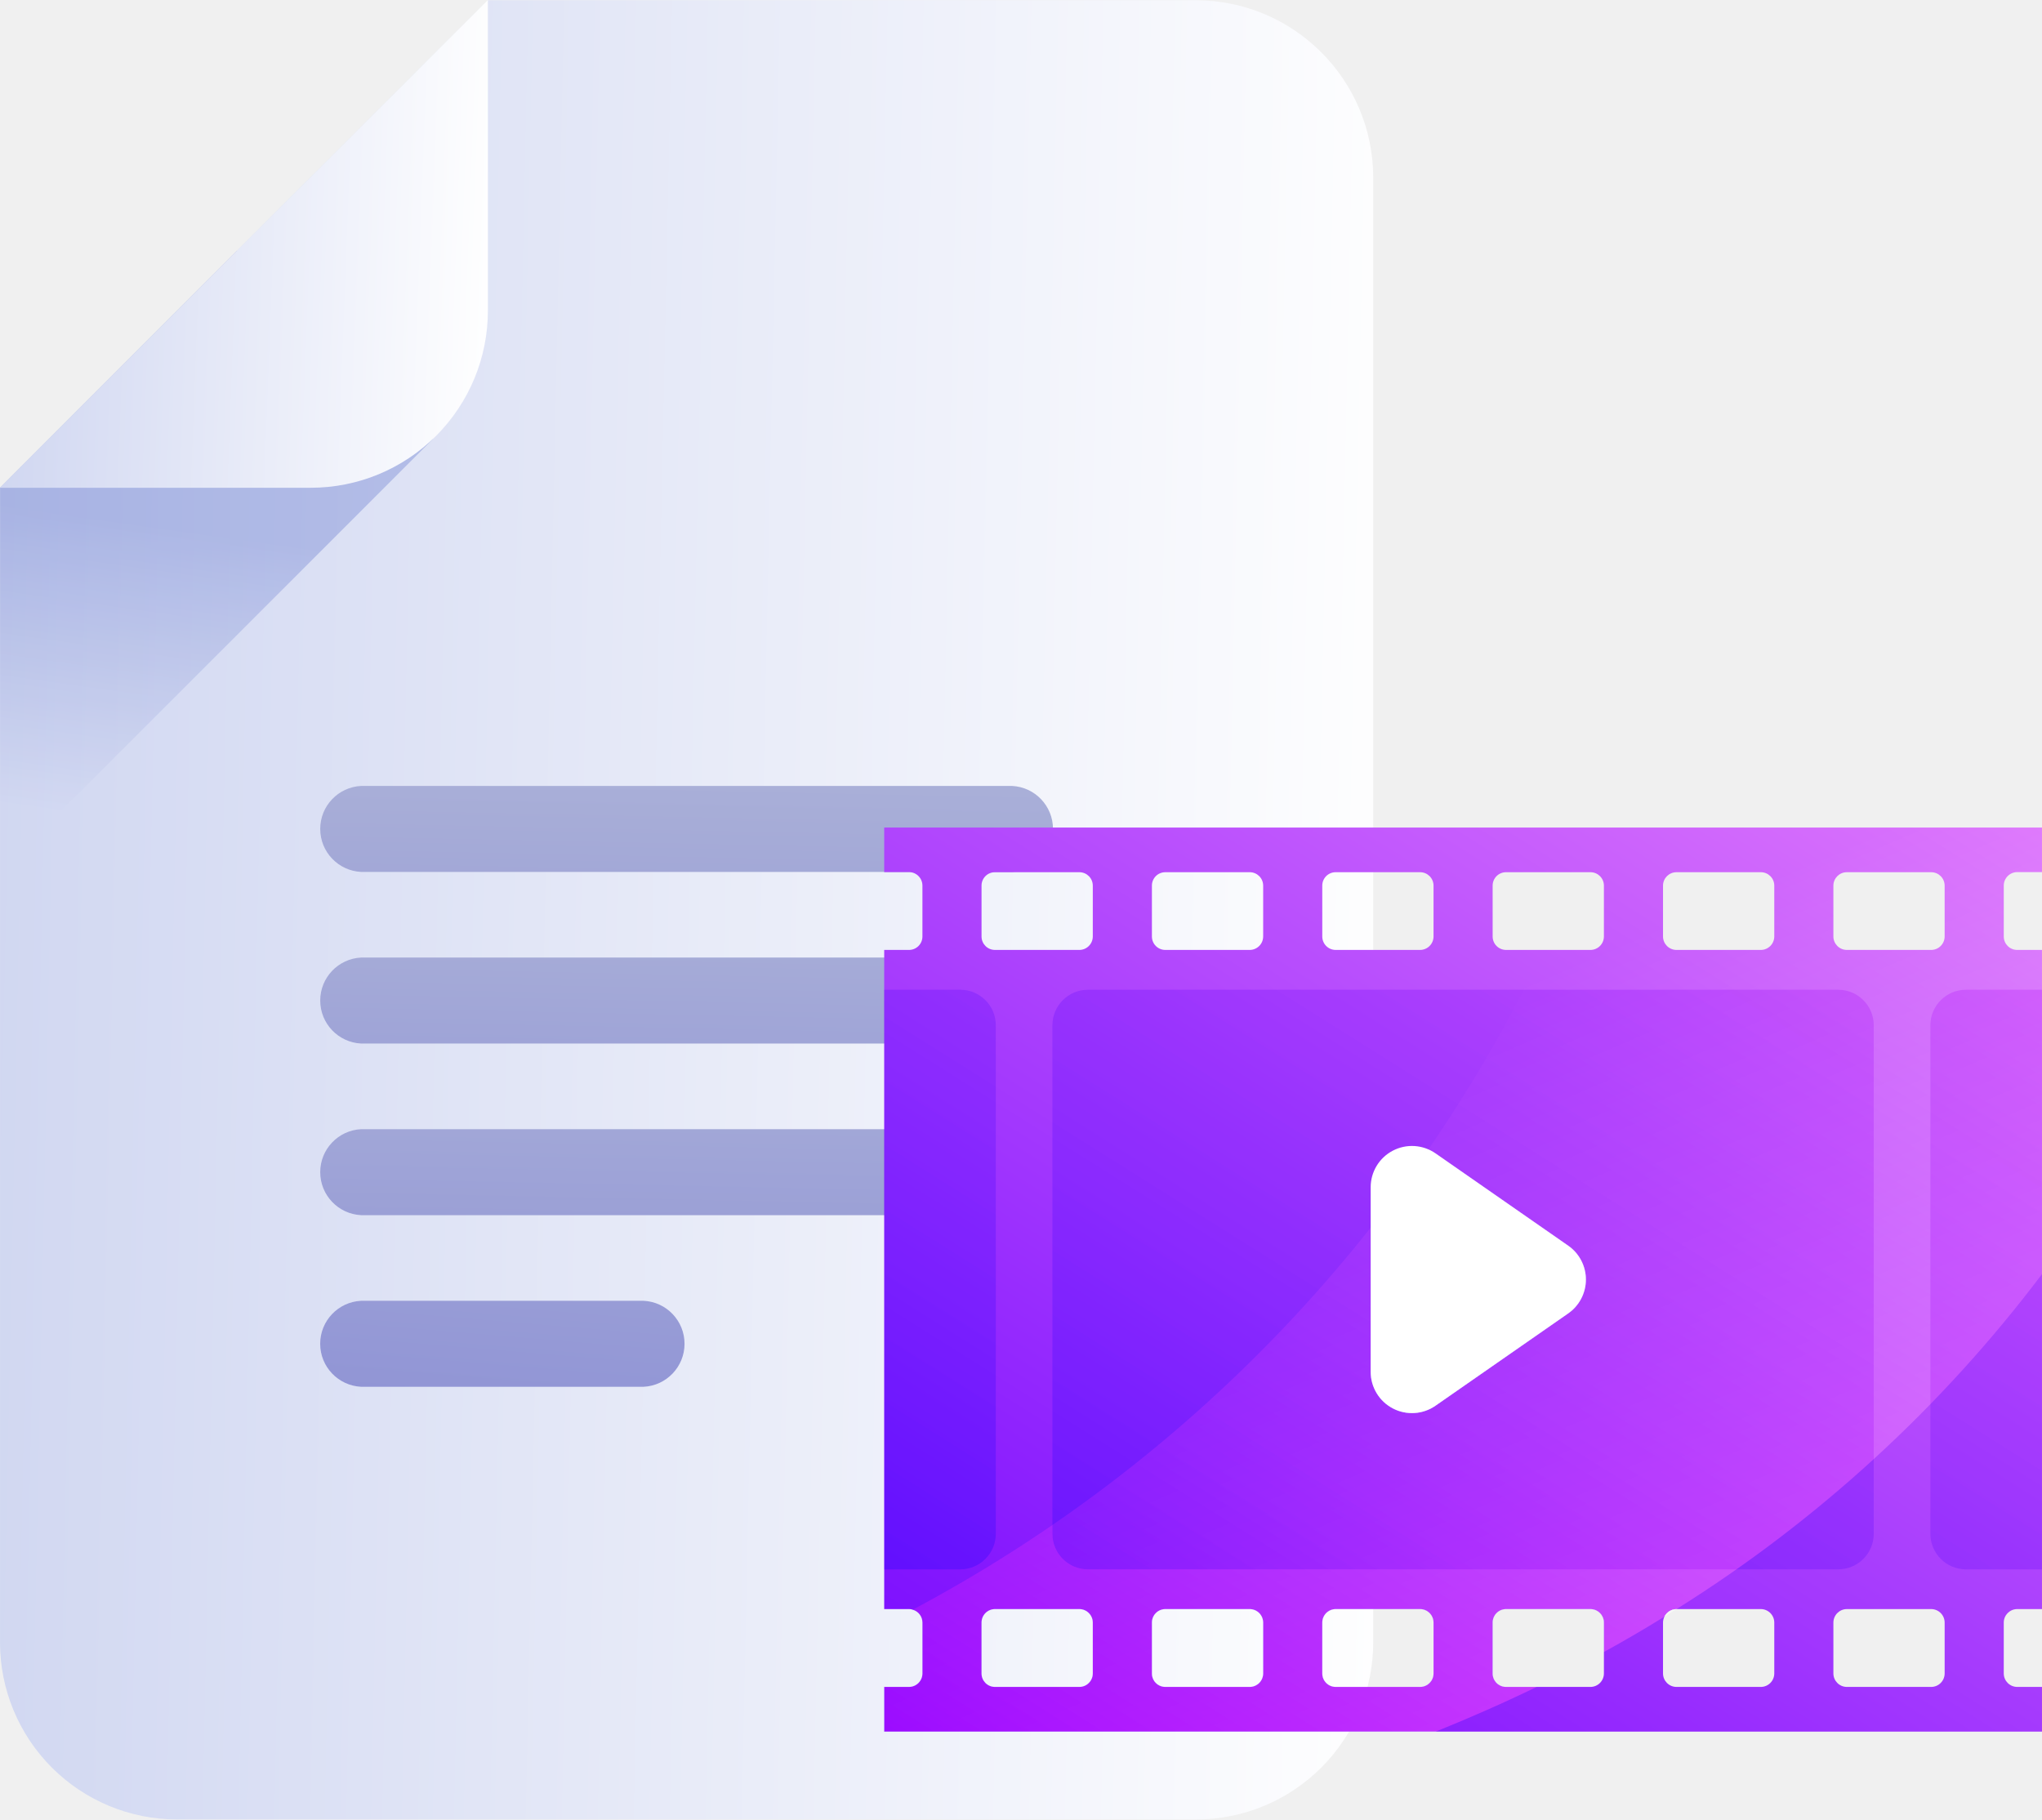
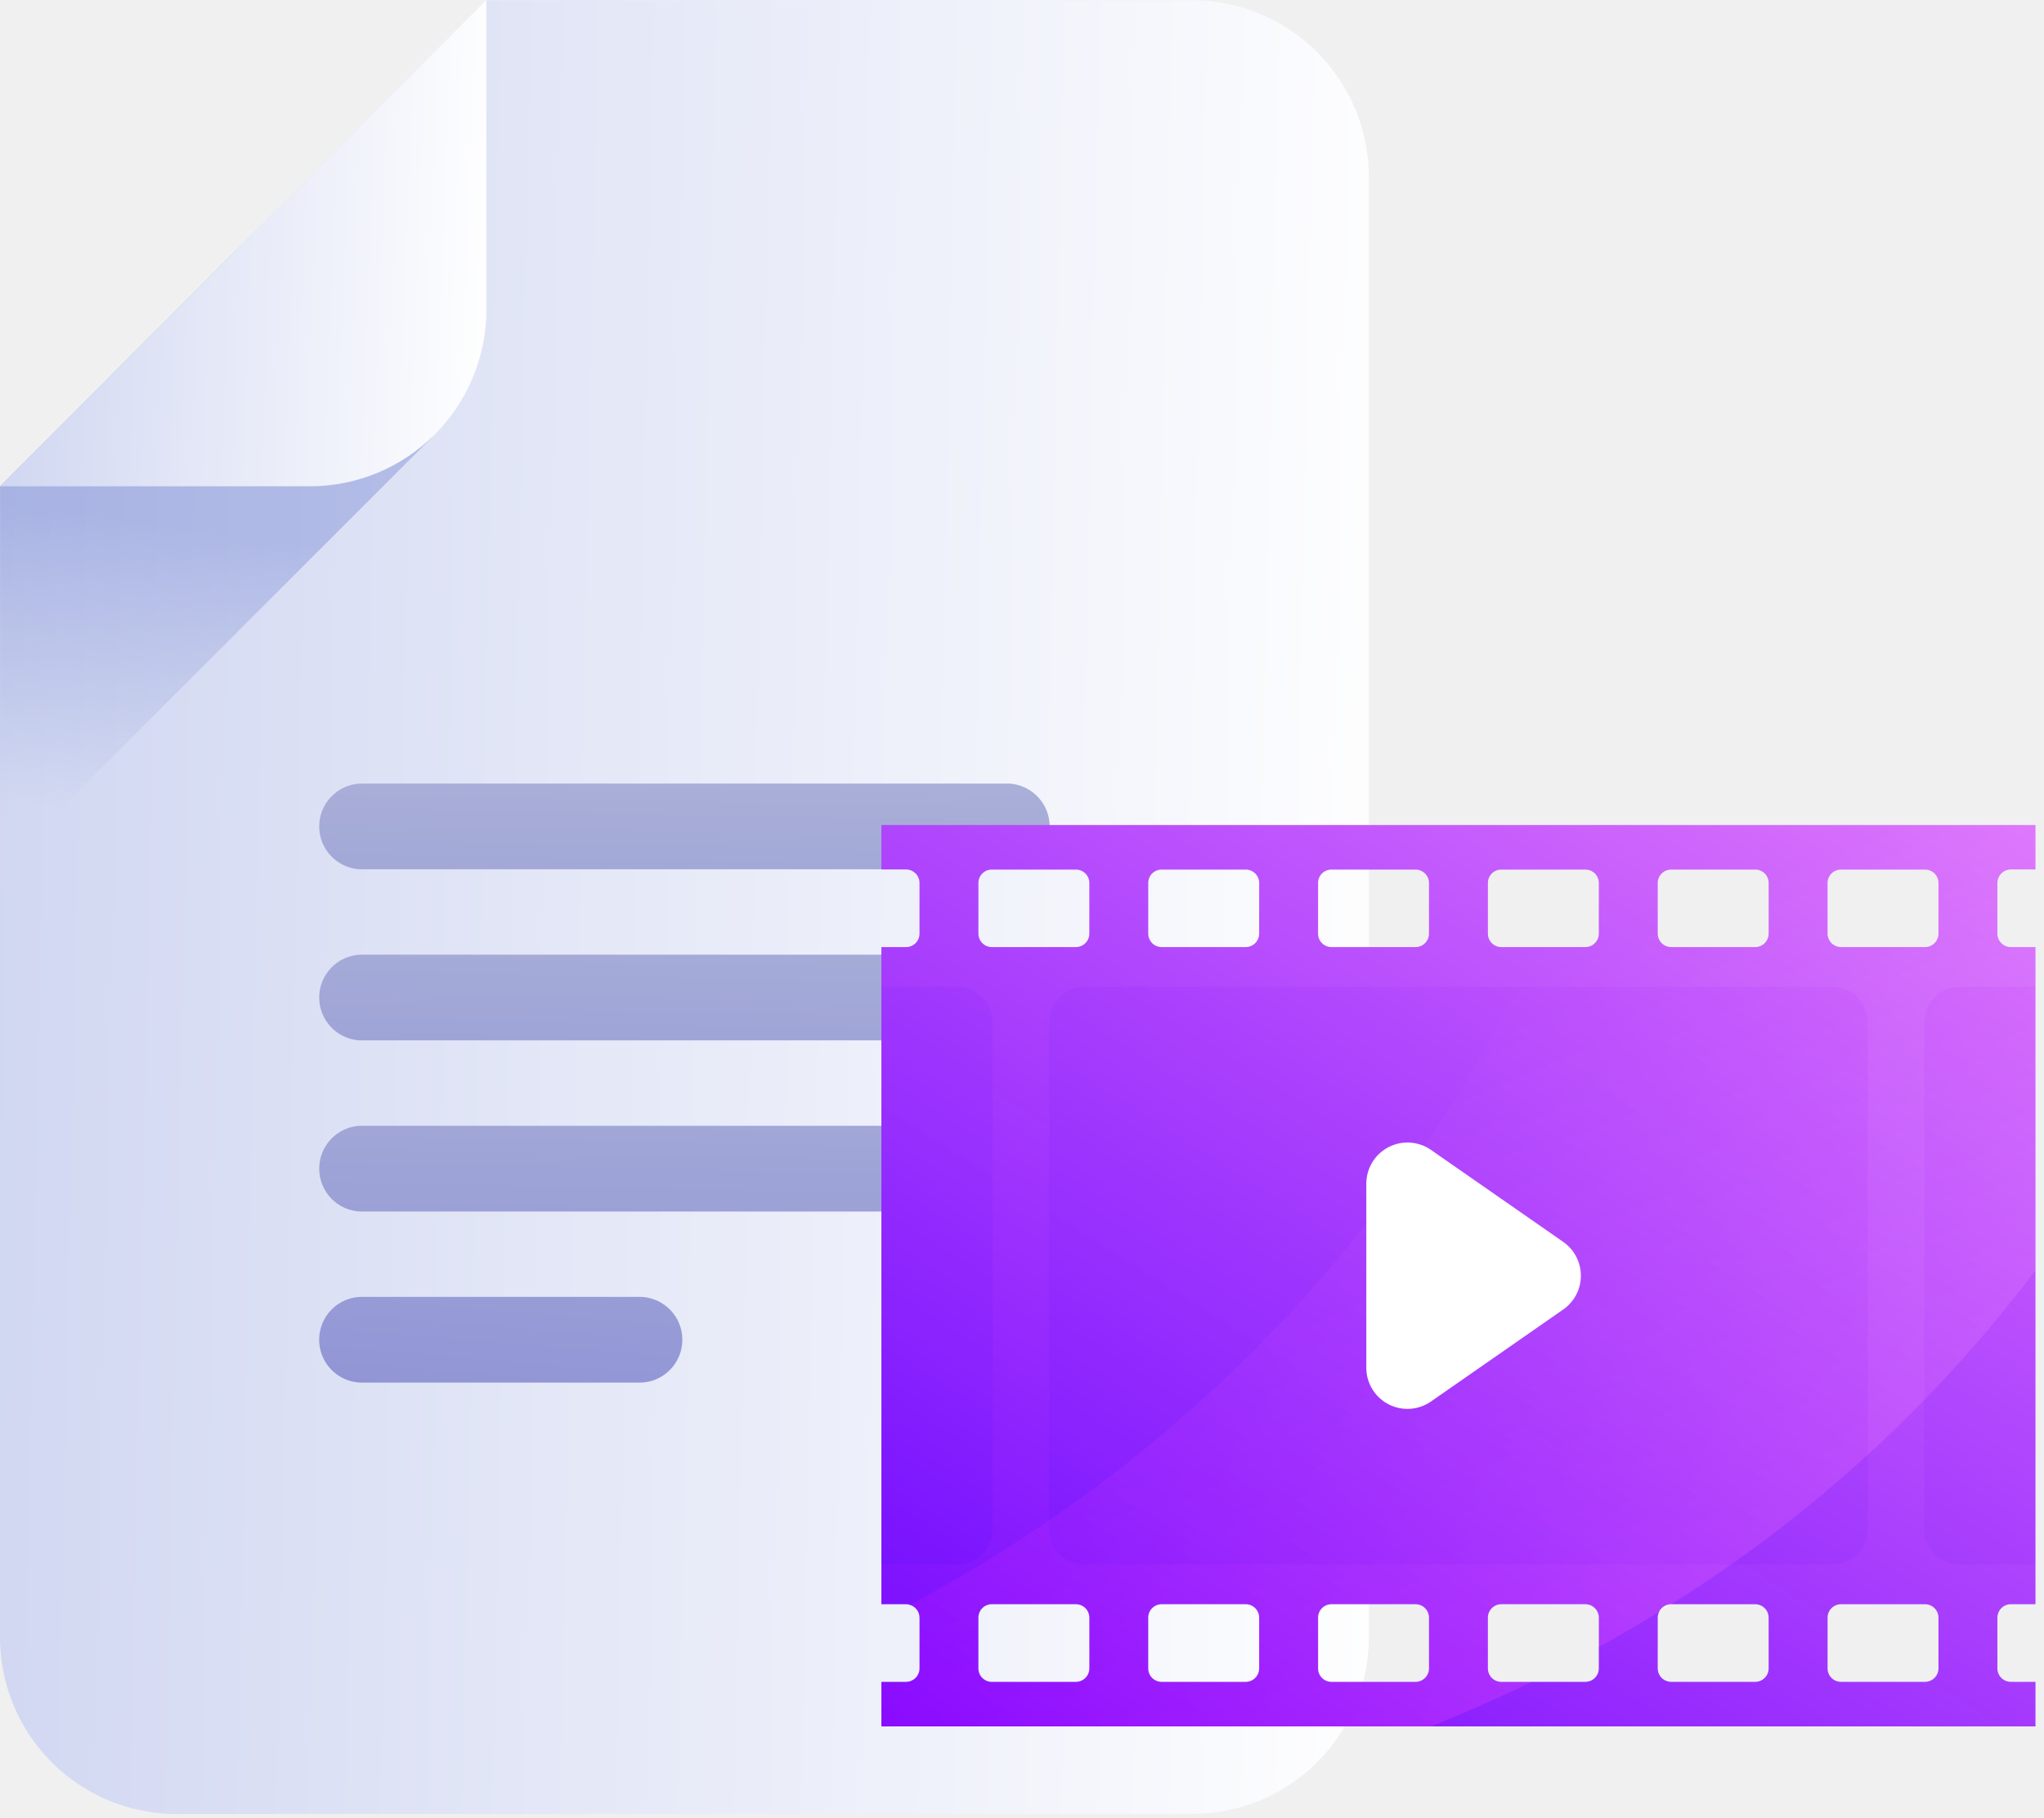
- <svg xmlns="http://www.w3.org/2000/svg" xmlns:xlink="http://www.w3.org/1999/xlink" width="161.327" height="143.728" viewBox="0 0 161.327 143.728">
+ <svg xmlns="http://www.w3.org/2000/svg" width="162" height="144" fill="none" viewBox="0 0 162 144">
+   <g clip-path="url(#clip0_147_1109)">
+     <path fill="url(#paint0_linear_147_1109)" d="M108.491 14.008v115.724a13.997 13.997 0 01-8.656 12.94 14 14 0 01-5.364 1.06h-80.48a13.984 13.984 0 01-12.928-8.643A13.99 13.99 0 010 129.732v-91.2l18.71-18.71L38.54.022h55.93a14.023 14.023 0 0114.02 13.986z" />
+     <path fill="url(#paint1_linear_147_1109)" d="M34.183 34.704L.008 68.879V38.532L18.72 19.819l15.462 14.885z" style="mix-blend-mode:multiply" />
+     <path fill="url(#paint2_linear_147_1109)" d="M38.546 0v24.541a13.986 13.986 0 01-14 13.991H.005L38.545 0z" />
+     <path fill="url(#paint3_linear_147_1109)" d="M79.956 75.644H28.534a3.4 3.4 0 000 6.792h51.422a3.4 3.4 0 000-6.792z" />
+     <path fill="url(#paint4_linear_147_1109)" d="M28.534 68.879h51.422a3.4 3.4 0 000-6.792H28.534a3.4 3.4 0 000 6.792z" />
+     <path fill="url(#paint5_linear_147_1109)" d="M79.956 89.202H28.534a3.4 3.4 0 000 6.792h51.422a3.4 3.4 0 000-6.792z" />
+     <path fill="url(#paint6_linear_147_1109)" d="M50.846 102.759H28.53a3.4 3.4 0 000 6.792h22.315a3.4 3.4 0 000-6.792z" />
+     <path fill="url(#paint7_linear_147_1109)" d="M0 125.565v4.167a14.01 14.01 0 0014.023 14h80.472a13.992 13.992 0 0012.933-8.642 13.971 13.971 0 001.062-5.358V16.277C50.939 36.632 78.834 124.562 0 125.565z" style="mix-blend-mode:multiply" />
+     <path fill="url(#paint8_linear_147_1109)" d="M159.366 68.892h1.96v-3.52h-91.47v3.52h1.96a1.07 1.07 0 011.06 1.07v4.02a1.062 1.062 0 01-1.06 1.06h-1.96v52.07h1.96c.099-.004.198.013.29.05a1.058 1.058 0 01.77 1.01v4.03a1.069 1.069 0 01-1.06 1.06h-1.96v3.53h91.47v-3.53h-1.96a1.07 1.07 0 01-.748-.312 1.07 1.07 0 01-.312-.748v-4.03a1.07 1.07 0 01.312-.748 1.07 1.07 0 01.748-.312h1.96v-52.07h-1.96a1.06 1.06 0 01-1.06-1.06v-4.02a1.072 1.072 0 011.06-1.07zm-14.52 1.07a1.059 1.059 0 011.06-1.06h6.67a1.06 1.06 0 011.06 1.06v4.02a1.066 1.066 0 01-1.06 1.06h-6.67a1.068 1.068 0 01-1.06-1.06v-4.02zm-13.46 0a1.059 1.059 0 011.06-1.06h6.67a1.059 1.059 0 011.06 1.06v4.02a1.066 1.066 0 01-1.06 1.06h-6.67a1.068 1.068 0 01-1.06-1.06v-4.02zm-13.46 0a1.05 1.05 0 01.653-.98c.129-.054.268-.08.407-.08h6.67a1.06 1.06 0 011.06 1.06v4.02a1.066 1.066 0 01-1.06 1.06h-6.67a1.06 1.06 0 01-1.06-1.06v-4.02zm-13.46 0a1.05 1.05 0 01.653-.98c.129-.054.268-.08.407-.08h6.67a1.06 1.06 0 011.06 1.06v4.02a1.066 1.066 0 01-1.06 1.06h-6.67a1.06 1.06 0 01-1.06-1.06v-4.02zm-13.46 0a1.054 1.054 0 011.06-1.06h6.67a1.06 1.06 0 011.06 1.06v4.02a1.067 1.067 0 01-1.06 1.06h-6.67a1.06 1.06 0 01-1.06-1.06v-4.02zm-13.46 0a1.054 1.054 0 011.06-1.06h6.67a1.06 1.06 0 011.06 1.06v4.02a1.067 1.067 0 01-1.06 1.06h-6.67a1.061 1.061 0 01-1.06-1.06v-4.02zm8.79 62.24a1.068 1.068 0 01-1.06 1.06h-6.67a1.059 1.059 0 01-1.06-1.06v-4.02a1.06 1.06 0 011.06-1.07h6.67a1.065 1.065 0 011.06 1.07v4.02zm13.46 0a1.068 1.068 0 01-1.06 1.06h-6.67a1.059 1.059 0 01-1.06-1.06v-4.02a1.06 1.06 0 011.06-1.07h6.67a1.067 1.067 0 011.06 1.07v4.02zm13.46 0a1.067 1.067 0 01-1.06 1.06h-6.67c-.281 0-.551-.112-.749-.311a1.057 1.057 0 01-.311-.749v-4.02a1.055 1.055 0 01.308-.755 1.048 1.048 0 01.752-.315h6.67a1.067 1.067 0 011.06 1.07v4.02zm13.46 0a1.067 1.067 0 01-1.06 1.06h-6.67c-.281 0-.551-.112-.749-.311a1.057 1.057 0 01-.311-.749v-4.02a1.055 1.055 0 01.308-.755 1.048 1.048 0 01.752-.315h6.67a1.067 1.067 0 011.06 1.07v4.02zm13.46 0a1.067 1.067 0 01-1.06 1.06h-6.67a1.07 1.07 0 01-.748-.312 1.07 1.07 0 01-.312-.748v-4.02c0-.163.037-.324.11-.47a1.07 1.07 0 01.95-.6h6.67a1.067 1.067 0 011.06 1.07v4.02zm13.46 0a1.067 1.067 0 01-1.06 1.06h-6.67a1.07 1.07 0 01-.748-.312 1.07 1.07 0 01-.312-.748v-4.02a1.067 1.067 0 011.06-1.07h6.67a1.067 1.067 0 011.06 1.07v4.02z" />
+     <g opacity=".27" style="mix-blend-mode:overlay">
+       <path fill="#0A141D" d="M145.229 78.187H85.951a2.805 2.805 0 00-2.805 2.805v40.175a2.805 2.805 0 002.805 2.805h59.278a2.805 2.805 0 002.805-2.805V80.992a2.805 2.805 0 00-2.805-2.805zM161.327 78.187v45.788h-6.019a2.817 2.817 0 01-2.8-2.809V80.995a2.807 2.807 0 012.8-2.808h6.019zM78.674 80.995v40.171a2.817 2.817 0 01-2.8 2.809h-6.019V78.187h6.019a2.81 2.81 0 012.8 2.808z" opacity=".27" />
+     </g>
+     <path fill="#fff" d="M123.895 98.403l-10.483-7.291a3.262 3.262 0 00-5.123 2.677v14.582a3.26 3.26 0 005.123 2.677l10.483-7.291a3.262 3.262 0 000-5.354z" />
+     <g opacity=".5" style="mix-blend-mode:overlay">
+       <path fill="url(#paint9_linear_147_1109)" d="M159.366 68.892h1.96v-3.52h-35.21c-.44 1.16-.92 2.34-1.42 3.53h.96a1.06 1.06 0 011.06 1.06v4.02a1.066 1.066 0 01-1.06 1.06h-3.72a114.934 114.934 0 01-49.83 52.12 1.058 1.058 0 01.77 1.01v4.03a1.069 1.069 0 01-1.06 1.06h-1.96v3.53h43.57c2.65-1.07 5.32-2.24 7.98-3.53h-2.42c-.281 0-.551-.112-.749-.311a1.057 1.057 0 01-.311-.749v-4.02a1.055 1.055 0 01.308-.755 1.048 1.048 0 01.752-.315h6.67a1.067 1.067 0 011.06 1.07v2.32c1.6-.88 3.2-1.81 4.78-2.79.32-.19.64-.39.95-.6h.01a107.96 107.96 0 0028.87-26.46v-25.61h-1.96a1.06 1.06 0 01-1.06-1.06v-4.02a1.072 1.072 0 011.06-1.07zm-73.03 63.31a1.068 1.068 0 01-1.06 1.06h-6.67a1.059 1.059 0 01-1.06-1.06v-4.02a1.06 1.06 0 011.06-1.07h6.67a1.065 1.065 0 011.06 1.07v4.02zm13.46 0a1.068 1.068 0 01-1.06 1.06h-6.67a1.059 1.059 0 01-1.06-1.06v-4.02a1.06 1.06 0 011.06-1.07h6.67a1.067 1.067 0 011.06 1.07v4.02zm13.46 0a1.067 1.067 0 01-1.06 1.06h-6.67c-.281 0-.551-.112-.749-.311a1.057 1.057 0 01-.311-.749v-4.02a1.055 1.055 0 01.308-.755 1.048 1.048 0 01.752-.315h6.67a1.067 1.067 0 011.06 1.07v4.02zm26.92-58.22a1.066 1.066 0 01-1.06 1.06h-6.67a1.068 1.068 0 01-1.06-1.06v-4.02a1.059 1.059 0 011.06-1.06h6.67a1.059 1.059 0 011.06 1.06v4.02zm13.46 0a1.066 1.066 0 01-1.06 1.06h-6.67a1.068 1.068 0 01-1.06-1.06v-4.02a1.059 1.059 0 011.06-1.06h6.67a1.06 1.06 0 011.06 1.06v4.02z" opacity=".5" style="mix-blend-mode:overlay" />
+     </g>
+   </g>
  <defs>
-     <linearGradient id="linear-gradient" x1="1.038" y1="0.515" x2="-0.087" y2="0.483" gradientUnits="objectBoundingBox">
-       <stop offset="0" stop-color="#fff" />
-       <stop offset="1" stop-color="#cdd4f0" />
+     <linearGradient id="paint0_linear_147_1109" x1="112.614" x2="-9.48" y1="74.033" y2="71.411" gradientUnits="userSpaceOnUse">
+       <stop stop-color="#fff" />
+       <stop offset="1" stop-color="#CDD4F0" />
    </linearGradient>
-     <linearGradient id="linear-gradient-2" x1="0.442" y1="0.934" x2="0.489" y2="0.454" xlink:href="#linear-gradient" />
-     <linearGradient id="linear-gradient-3" x1="1.023" y1="0.52" x2="-0.053" y2="0.479" xlink:href="#linear-gradient" />
-     <linearGradient id="linear-gradient-4" x1="1.717" y1="-6.385" x2="-1.002" y2="8.997" gradientUnits="objectBoundingBox">
-       <stop offset="0.004" stop-color="#ccd5db" />
-       <stop offset="1" stop-color="#6e6fd2" />
+     <linearGradient id="paint1_linear_147_1109" x1="15.113" x2="18.39" y1="65.641" y2="42.327" gradientUnits="userSpaceOnUse">
+       <stop stop-color="#fff" />
+       <stop offset="1" stop-color="#CDD4F0" />
    </linearGradient>
-     <linearGradient id="linear-gradient-5" x1="1.61" y1="-5.78" x2="-1.109" y2="9.602" xlink:href="#linear-gradient-4" />
-     <linearGradient id="linear-gradient-6" x1="1.824" y1="-6.991" x2="-0.895" y2="8.391" xlink:href="#linear-gradient-4" />
-     <linearGradient id="linear-gradient-7" x1="3.711" y1="-8.581" x2="-1.728" y2="6.801" xlink:href="#linear-gradient-4" />
-     <linearGradient id="linear-gradient-8" x1="-15.792" y1="0.5" x2="-16.782" y2="0.5" xlink:href="#linear-gradient" />
-     <linearGradient id="linear-gradient-9" x1="-0.016" y1="1.141" x2="1.202" y2="-0.371" gradientUnits="objectBoundingBox">
-       <stop offset="0" stop-color="#6e00ff" />
-       <stop offset="1" stop-color="#fb95fb" />
+     <linearGradient id="paint2_linear_147_1109" x1="39.432" x2="-2.038" y1="20.037" y2="18.456" gradientUnits="userSpaceOnUse">
+       <stop stop-color="#fff" />
+       <stop offset="1" stop-color="#CDD4F0" />
    </linearGradient>
-     <linearGradient id="linear-gradient-10" x1="0.735" y1="0.926" x2="0.373" y2="0.27" gradientUnits="objectBoundingBox">
-       <stop offset="0" stop-color="#fff" />
+     <linearGradient id="paint3_linear_147_1109" x1="124.7" x2="122.466" y1="32.277" y2="139.97" gradientUnits="userSpaceOnUse">
+       <stop offset=".004" stop-color="#CCD5DB" />
+       <stop offset="1" stop-color="#6E6FD2" />
+     </linearGradient>
+     <linearGradient id="paint4_linear_147_1109" x1="118.505" x2="116.272" y1="22.829" y2="130.522" gradientUnits="userSpaceOnUse">
+       <stop offset=".004" stop-color="#CCD5DB" />
+       <stop offset="1" stop-color="#6E6FD2" />
+     </linearGradient>
+     <linearGradient id="paint5_linear_147_1109" x1="130.894" x2="128.661" y1="41.719" y2="149.412" gradientUnits="userSpaceOnUse">
+       <stop offset=".004" stop-color="#CCD5DB" />
+       <stop offset="1" stop-color="#6E6FD2" />
+     </linearGradient>
+     <linearGradient id="paint6_linear_147_1109" x1="132.118" x2="122.379" y1="44.477" y2="161.201" gradientUnits="userSpaceOnUse">
+       <stop offset=".004" stop-color="#CCD5DB" />
+       <stop offset="1" stop-color="#6E6FD2" />
+     </linearGradient>
+     <linearGradient id="paint7_linear_147_1109" x1="-1713.27" x2="-1820.68" y1="80.004" y2="80.004" gradientUnits="userSpaceOnUse">
+       <stop stop-color="#fff" />
+       <stop offset="1" stop-color="#CDD4F0" />
+     </linearGradient>
+     <linearGradient id="paint8_linear_147_1109" x1="68.392" x2="148.642" y1="146.862" y2="19.276" gradientUnits="userSpaceOnUse">
+       <stop stop-color="#6E00FF" />
+       <stop offset="1" stop-color="#FB95FB" />
+     </linearGradient>
+     <linearGradient id="paint9_linear_147_1109" x1="137.086" x2="114.876" y1="131.507" y2="79.958" gradientUnits="userSpaceOnUse">
+       <stop stop-color="#fff" />
      <stop offset="1" stop-color="#fff" stop-opacity="0" />
    </linearGradient>
+     <clipPath id="clip0_147_1109">
+       <path fill="#fff" d="M0 0h161.327v143.728H0z" />
+     </clipPath>
  </defs>
-   <g id="Group_1234" data-name="Group 1234" transform="translate(-1884.654 -824.768)">
-     <g id="Group_1232" data-name="Group 1232">
-       <g id="Group_1231" data-name="Group 1231">
-         <path id="Path_13678" data-name="Path 13678" d="M1993.145,838.776V954.5a14,14,0,0,1-14.02,14h-80.48a13.988,13.988,0,0,1-13.99-14V863.3l18.71-18.71,19.83-19.8h55.93A14.024,14.024,0,0,1,1993.145,838.776Z" fill="url(#linear-gradient)" />
-         <path id="Path_13679" data-name="Path 13679" d="M1918.837,859.472l-34.175,34.175V863.3l18.713-18.713Z" fill="url(#linear-gradient-2)" style="mix-blend-mode: multiply;isolation: isolate" />
-         <path id="Path_13680" data-name="Path 13680" d="M1923.2,824.768v24.541A13.988,13.988,0,0,1,1909.2,863.3h-24.541Z" fill="url(#linear-gradient-3)" />
-         <g id="Group_1230" data-name="Group 1230">
-           <path id="Path_13681" data-name="Path 13681" d="M1964.61,900.412h-51.422a3.4,3.4,0,0,0,0,6.792h51.422a3.4,3.4,0,0,0,0-6.792Z" fill="url(#linear-gradient-4)" />
-           <path id="Path_13682" data-name="Path 13682" d="M1913.188,893.647h51.422a3.4,3.4,0,0,0,0-6.792h-51.422a3.4,3.4,0,0,0,0,6.792Z" fill="url(#linear-gradient-5)" />
-           <path id="Path_13683" data-name="Path 13683" d="M1964.61,913.97h-51.422a3.4,3.4,0,0,0,0,6.792h51.422a3.4,3.4,0,0,0,0-6.792Z" fill="url(#linear-gradient-6)" />
-           <path id="Path_13684" data-name="Path 13684" d="M1935.5,927.527h-22.315a3.4,3.4,0,0,0,0,6.792H1935.5a3.4,3.4,0,0,0,0-6.792Z" fill="url(#linear-gradient-7)" />
-         </g>
-       </g>
-       <path id="Path_13685" data-name="Path 13685" d="M1884.654,950.333V954.5a14.012,14.012,0,0,0,14.023,14h80.472a13.988,13.988,0,0,0,13.995-14V841.045C1935.593,861.4,1963.488,949.33,1884.654,950.333Z" fill="url(#linear-gradient-8)" style="mix-blend-mode: multiply;isolation: isolate" />
-     </g>
-     <path id="Path_13686" data-name="Path 13686" d="M2044.02,893.66h1.96v-3.52h-91.47v3.52h1.96a1.069,1.069,0,0,1,1.06,1.07v4.02a1.061,1.061,0,0,1-1.06,1.06h-1.96v52.07h1.96a.71.71,0,0,1,.29.05,1.053,1.053,0,0,1,.77,1.01v4.03a1.067,1.067,0,0,1-1.06,1.06h-1.96v3.53h91.47v-3.53h-1.96a1.067,1.067,0,0,1-1.06-1.06v-4.03a1.067,1.067,0,0,1,1.06-1.06h1.96V899.81h-1.96a1.061,1.061,0,0,1-1.06-1.06v-4.02A1.069,1.069,0,0,1,2044.02,893.66Zm-14.52,1.07a1.061,1.061,0,0,1,1.06-1.06h6.67a1.061,1.061,0,0,1,1.06,1.06v4.02a1.067,1.067,0,0,1-1.06,1.06h-6.67a1.067,1.067,0,0,1-1.06-1.06Zm-13.46,0a1.061,1.061,0,0,1,1.06-1.06h6.67a1.061,1.061,0,0,1,1.06,1.06v4.02a1.067,1.067,0,0,1-1.06,1.06h-6.67a1.067,1.067,0,0,1-1.06-1.06Zm-13.46,0a1.054,1.054,0,0,1,1.06-1.06h6.67a1.061,1.061,0,0,1,1.06,1.06v4.02a1.067,1.067,0,0,1-1.06,1.06h-6.67a1.061,1.061,0,0,1-1.06-1.06Zm-13.46,0a1.054,1.054,0,0,1,1.06-1.06h6.67a1.061,1.061,0,0,1,1.06,1.06v4.02a1.067,1.067,0,0,1-1.06,1.06h-6.67a1.061,1.061,0,0,1-1.06-1.06Zm-13.46,0a1.054,1.054,0,0,1,1.06-1.06h6.67a1.061,1.061,0,0,1,1.06,1.06v4.02a1.067,1.067,0,0,1-1.06,1.06h-6.67a1.06,1.06,0,0,1-1.06-1.06Zm-13.46,0a1.054,1.054,0,0,1,1.06-1.06h6.67a1.061,1.061,0,0,1,1.06,1.06v4.02a1.067,1.067,0,0,1-1.06,1.06h-6.67a1.061,1.061,0,0,1-1.06-1.06Zm8.79,62.24a1.067,1.067,0,0,1-1.06,1.06h-6.67a1.061,1.061,0,0,1-1.06-1.06v-4.02a1.063,1.063,0,0,1,1.06-1.07h6.67a1.069,1.069,0,0,1,1.06,1.07Zm13.46,0a1.067,1.067,0,0,1-1.06,1.06h-6.67a1.061,1.061,0,0,1-1.06-1.06v-4.02a1.063,1.063,0,0,1,1.06-1.07h6.67a1.069,1.069,0,0,1,1.06,1.07Zm13.46,0a1.067,1.067,0,0,1-1.06,1.06h-6.67a1.061,1.061,0,0,1-1.06-1.06v-4.02a1.063,1.063,0,0,1,1.06-1.07h6.67a1.069,1.069,0,0,1,1.06,1.07Zm13.46,0a1.067,1.067,0,0,1-1.06,1.06h-6.67a1.061,1.061,0,0,1-1.06-1.06v-4.02a1.063,1.063,0,0,1,1.06-1.07h6.67a1.069,1.069,0,0,1,1.06,1.07Zm13.46,0a1.067,1.067,0,0,1-1.06,1.06h-6.67a1.067,1.067,0,0,1-1.06-1.06v-4.02a1.049,1.049,0,0,1,.11-.47,1.072,1.072,0,0,1,.95-.6h6.67a1.069,1.069,0,0,1,1.06,1.07Zm13.46,0a1.067,1.067,0,0,1-1.06,1.06h-6.67a1.067,1.067,0,0,1-1.06-1.06v-4.02a1.069,1.069,0,0,1,1.06-1.07h6.67a1.069,1.069,0,0,1,1.06,1.07Z" fill="url(#linear-gradient-9)" />
-     <g id="Group_1233" data-name="Group 1233" opacity="0.27" style="mix-blend-mode: overlay;isolation: isolate">
-       <rect id="Rectangle_767" data-name="Rectangle 767" width="64.888" height="45.785" rx="2.805" transform="translate(1967.8 902.955)" fill="#0a141d" />
-       <path id="Path_13687" data-name="Path 13687" d="M2045.981,902.955v45.788h-6.019a2.814,2.814,0,0,1-2.8-2.809V905.763a2.81,2.81,0,0,1,2.8-2.808Z" fill="#0a141d" />
-       <path id="Path_13688" data-name="Path 13688" d="M1963.328,905.763v40.171a2.814,2.814,0,0,1-2.8,2.809h-6.019V902.955h6.019A2.81,2.81,0,0,1,1963.328,905.763Z" fill="#0a141d" />
-     </g>
-     <path id="Path_13689" data-name="Path 13689" d="M2008.549,923.171l-10.483-7.291a3.261,3.261,0,0,0-5.123,2.677v14.582a3.261,3.261,0,0,0,5.123,2.677l10.483-7.291A3.261,3.261,0,0,0,2008.549,923.171Z" fill="#fff" />
-     <g id="Group_159" data-name="Group 159" opacity="0.5" style="mix-blend-mode: overlay;isolation: isolate">
-       <path id="Path_13690" data-name="Path 13690" d="M2044.02,893.66h1.96v-3.52h-35.21c-.44,1.16-.92,2.34-1.42,3.53h.96a1.061,1.061,0,0,1,1.06,1.06v4.02a1.067,1.067,0,0,1-1.06,1.06h-3.72a114.935,114.935,0,0,1-49.83,52.12,1.053,1.053,0,0,1,.77,1.01v4.03a1.067,1.067,0,0,1-1.06,1.06h-1.96v3.53h43.57c2.65-1.07,5.32-2.24,7.98-3.53h-2.42a1.061,1.061,0,0,1-1.06-1.06v-4.02a1.063,1.063,0,0,1,1.06-1.07h6.67a1.069,1.069,0,0,1,1.06,1.07v2.32c1.6-.88,3.2-1.81,4.78-2.79.32-.19.64-.39.95-.6h.01a107.946,107.946,0,0,0,28.87-26.46V899.81h-1.96a1.061,1.061,0,0,1-1.06-1.06v-4.02A1.069,1.069,0,0,1,2044.02,893.66Zm-73.03,63.31a1.067,1.067,0,0,1-1.06,1.06h-6.67a1.061,1.061,0,0,1-1.06-1.06v-4.02a1.063,1.063,0,0,1,1.06-1.07h6.67a1.069,1.069,0,0,1,1.06,1.07Zm13.46,0a1.067,1.067,0,0,1-1.06,1.06h-6.67a1.061,1.061,0,0,1-1.06-1.06v-4.02a1.063,1.063,0,0,1,1.06-1.07h6.67a1.069,1.069,0,0,1,1.06,1.07Zm13.46,0a1.067,1.067,0,0,1-1.06,1.06h-6.67a1.061,1.061,0,0,1-1.06-1.06v-4.02a1.063,1.063,0,0,1,1.06-1.07h6.67a1.069,1.069,0,0,1,1.06,1.07Zm26.92-58.22a1.067,1.067,0,0,1-1.06,1.06h-6.67a1.067,1.067,0,0,1-1.06-1.06v-4.02a1.061,1.061,0,0,1,1.06-1.06h6.67a1.061,1.061,0,0,1,1.06,1.06Zm13.46,0a1.067,1.067,0,0,1-1.06,1.06h-6.67a1.067,1.067,0,0,1-1.06-1.06v-4.02a1.061,1.061,0,0,1,1.06-1.06h6.67a1.061,1.061,0,0,1,1.06,1.06Z" fill="url(#linear-gradient-10)" />
-     </g>
-   </g>
</svg>
